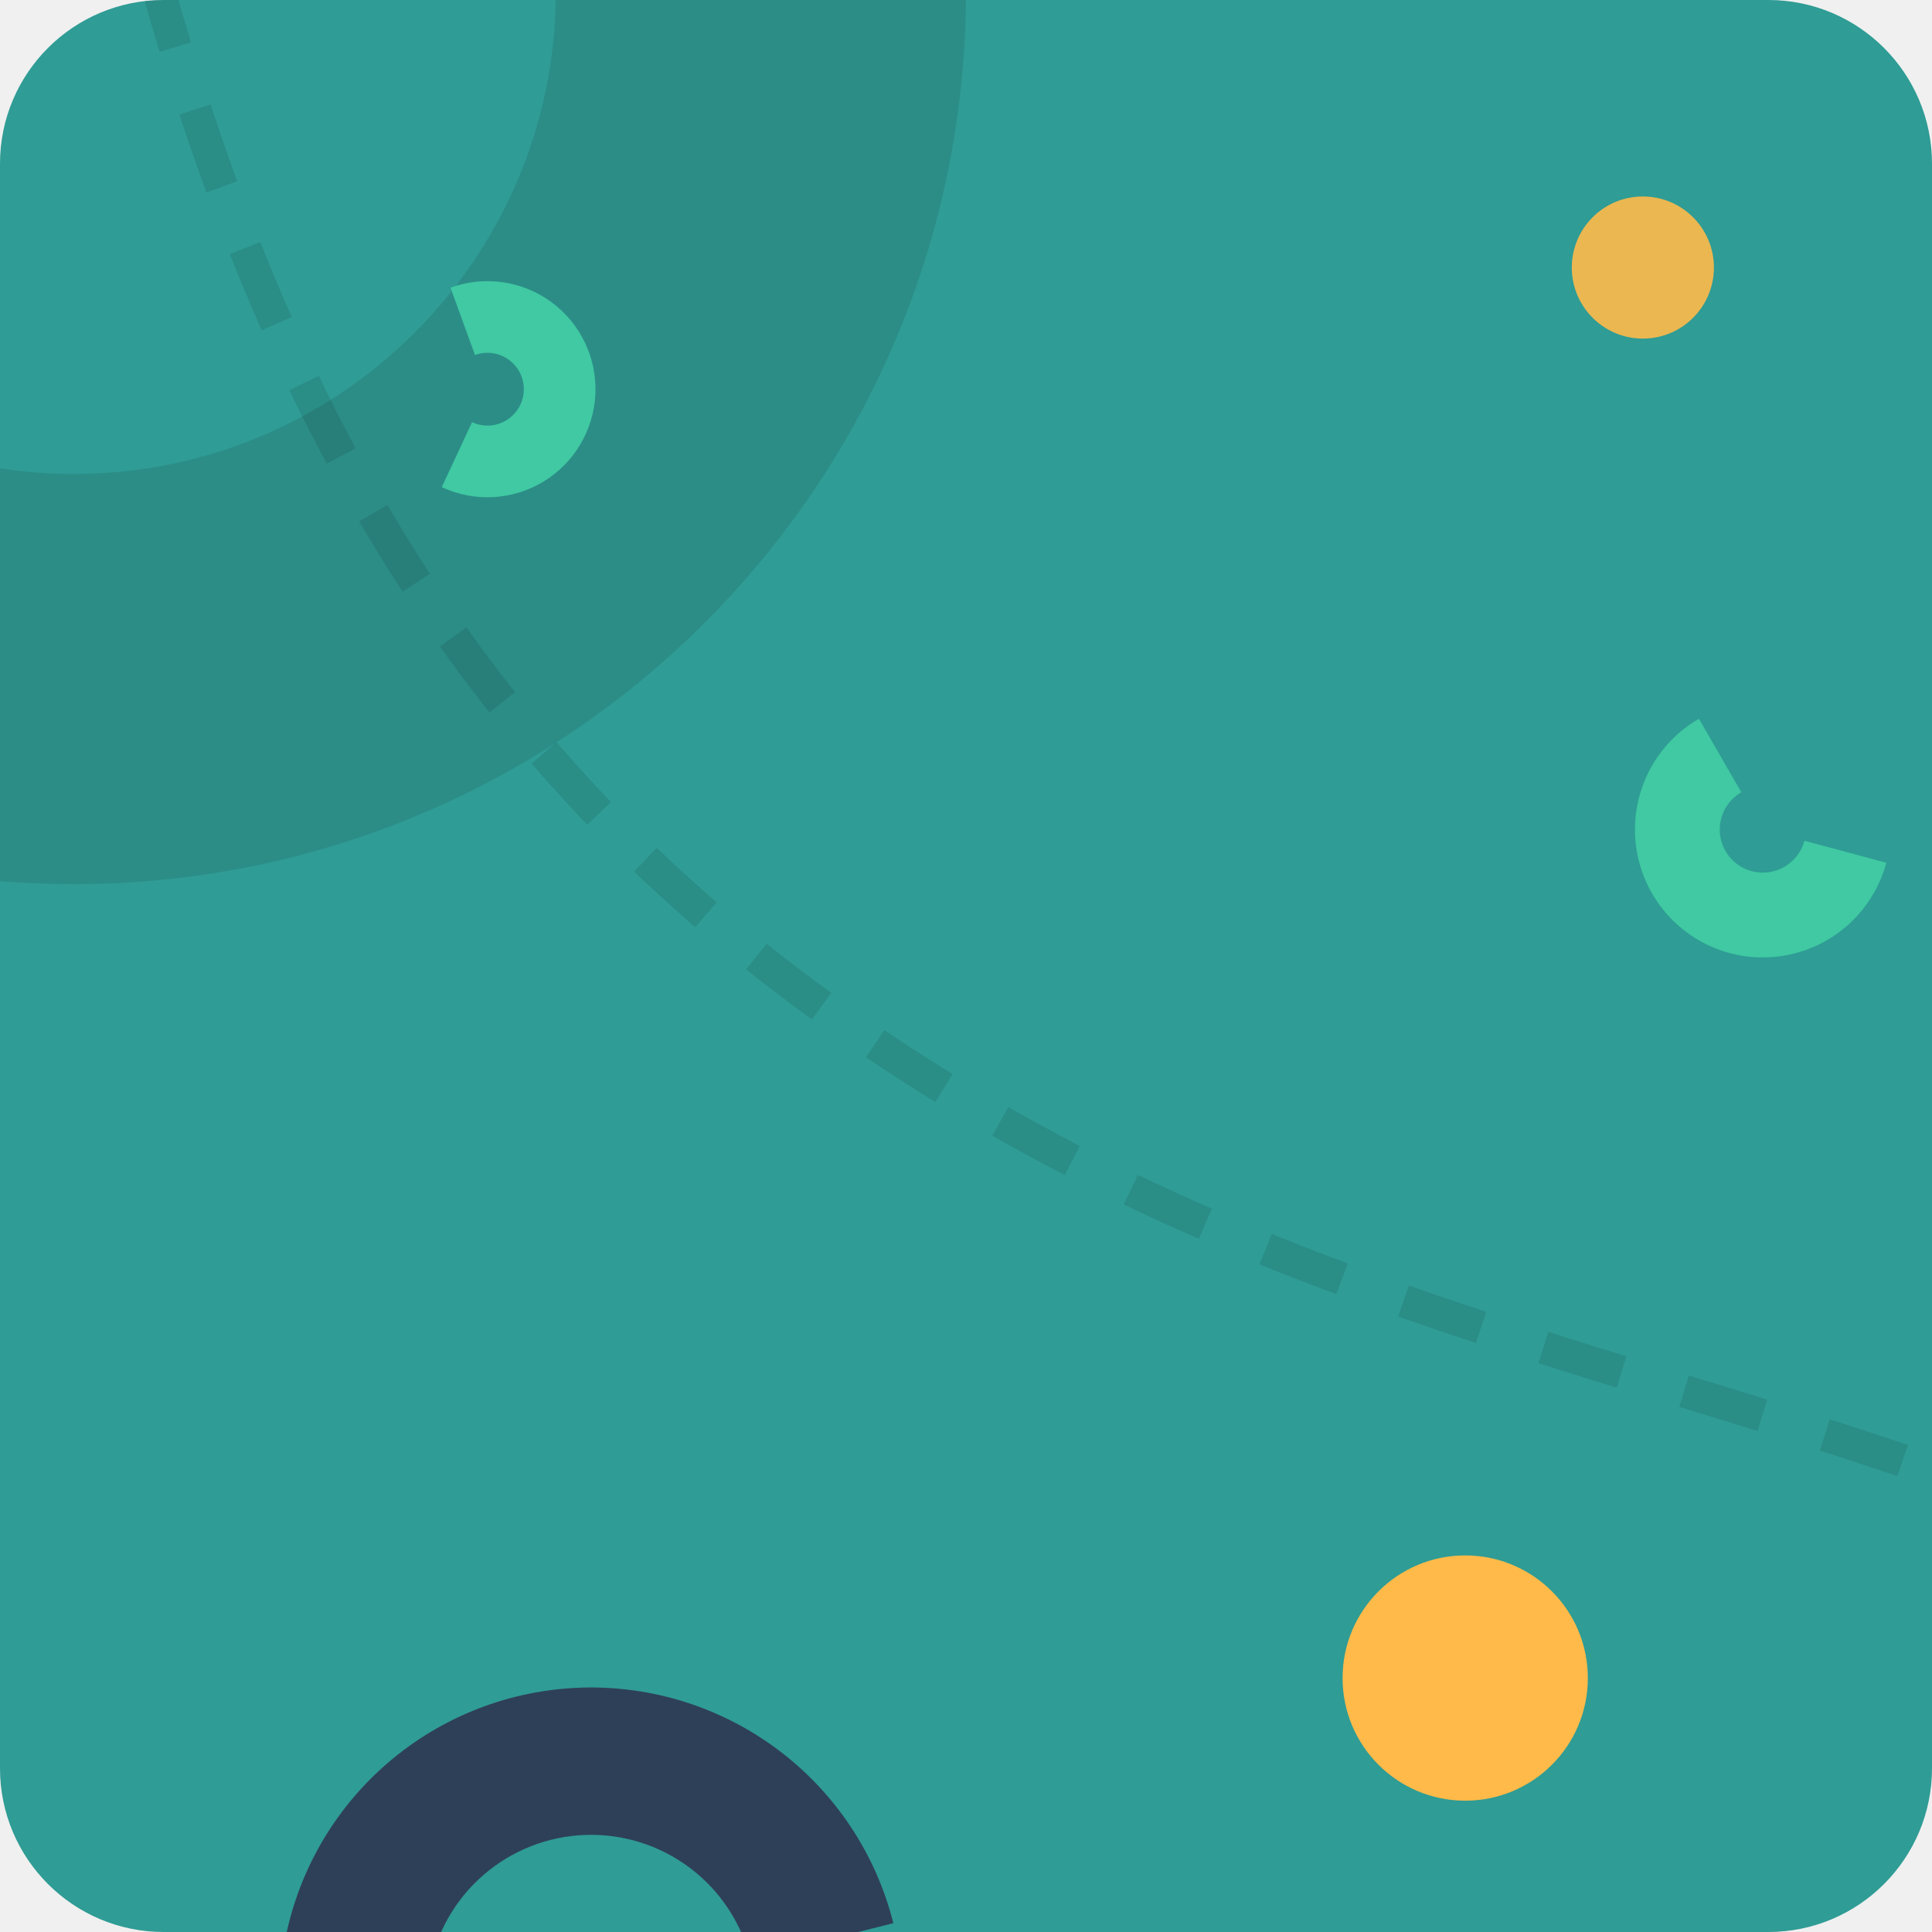
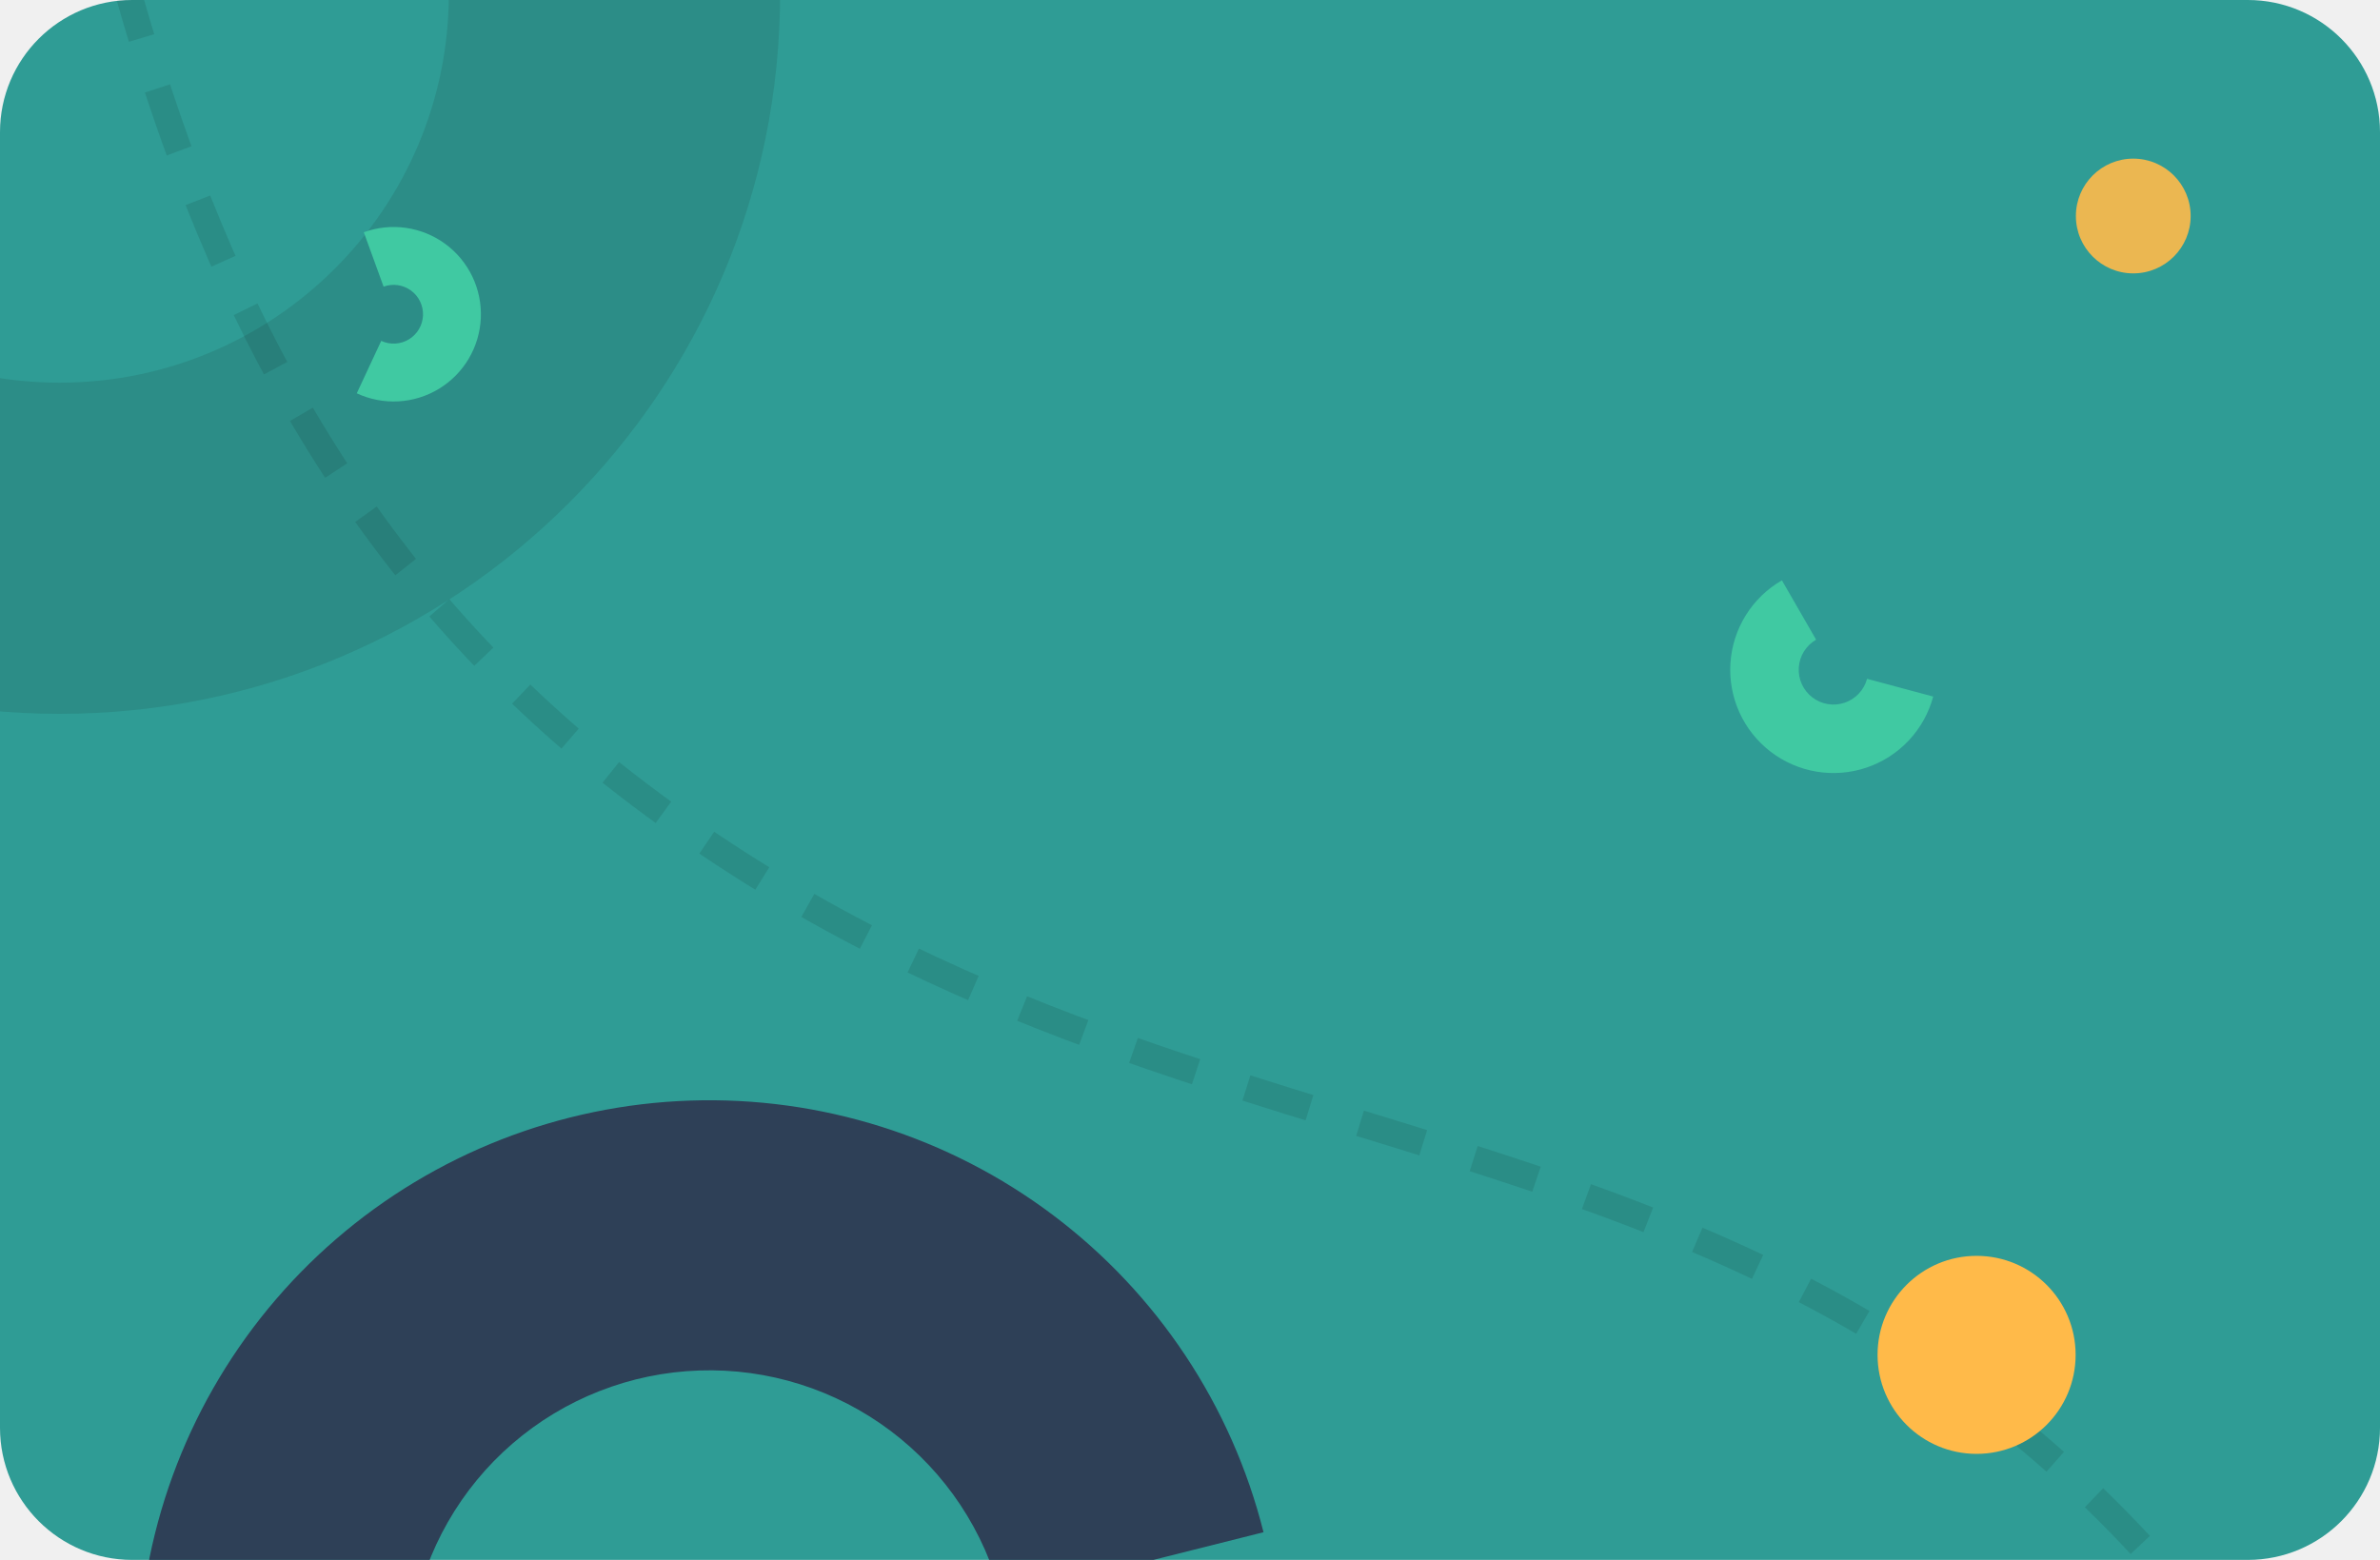
- <svg xmlns="http://www.w3.org/2000/svg" width="118" height="118" fill="none" viewBox="0 0 118 118">
+ <svg xmlns="http://www.w3.org/2000/svg" width="180" height="118" viewBox="0 0 180 118" fill="none">
  <g clip-path="url(#clip0)">
-     <rect width="118" height="118" fill="#2F9C95" rx="10" />
-     <path fill="#1E524E" d="M59-.5C59 29.6 34.6 54 4.5 54S-50 29.6-50-.5-25.6-55 4.5-55 59-30.6 59-.5zm-83.948 0c0 16.264 13.184 29.448 29.448 29.448 16.264 0 29.448-13.184 29.448-29.448 0-16.264-13.184-29.448-29.448-29.448-16.264 0-29.448 13.184-29.448 29.448z" opacity=".2" />
-     <path stroke="#000" stroke-dasharray="5 4" stroke-width="2" d="M172.97 131.013C137.875 78.381 92.036 93.876 47.338 59.324-34.403-3.863 46.45-141.066-114-150.423l71.534 465.536L174.4 281.789c30.246-4.647 33.664-98.144-1.43-150.776z" opacity=".1" />
-     <circle cx="89.49" cy="102.49" r="7.49" fill="#FFBA49" />
-     <circle cx="100.34" cy="16.34" r="4.34" fill="#FFBA49" opacity=".9" />
-     <path fill="#40C9A2" d="M103.766 43.9c-1.113.642-2.05 1.548-2.729 2.639-.679 1.09-1.078 2.33-1.163 3.612-.085 1.282.148 2.564.677 3.735.529 1.17 1.339 2.191 2.358 2.974 1.018.782 2.214 1.302 3.481 1.512 1.267.21 2.566.104 3.783-.308 1.216-.412 2.312-1.118 3.191-2.055.878-.937 1.512-2.076 1.845-3.316l-5.002-1.344c-.113.418-.326.801-.622 1.117-.296.315-.665.553-1.074.692-.41.138-.848.174-1.274.103-.427-.07-.829-.245-1.172-.509-.343-.263-.616-.607-.794-1.001-.178-.394-.257-.826-.228-1.258.028-.431.163-.85.391-1.216.229-.367.545-.672.919-.889l-2.587-4.487zM26.982 29.753c.983.458 2.065.667 3.149.608 1.084-.06 2.136-.385 3.064-.948.928-.563 1.702-1.346 2.255-2.28.553-.934.867-1.99.915-3.074.047-1.085-.174-2.164-.643-3.143-.47-.978-1.173-1.826-2.048-2.468-.876-.641-1.896-1.057-2.97-1.21-1.075-.154-2.17-.04-3.19.33l1.497 4.114c.343-.124.712-.163 1.074-.111.362.051.705.192 1 .408.295.216.532.501.69.83.158.33.232.694.216 1.059-.016.365-.122.72-.308 1.035-.186.315-.447.578-.76.768-.312.19-.666.3-1.03.319-.366.02-.73-.05-1.061-.205l-1.85 3.968z" />
-     <path fill="#2E4057" d="M54.562 117.461c-1.06-4.219-3.534-7.948-7.01-10.565-3.474-2.617-7.741-3.965-12.089-3.819-4.348.145-8.515 1.776-11.807 4.62-3.291 2.844-5.51 6.73-6.285 11.011l8.855 1.604c.409-2.257 1.578-4.305 3.314-5.805 1.736-1.499 3.932-2.359 6.225-2.436 2.292-.077 4.541.634 6.373 2.014 1.833 1.379 3.137 3.345 3.696 5.57l8.728-2.194z" />
+     <rect width="180" height="118" rx="10" fill="#2F9C95" />
+     <path opacity="0.2" d="M59 -0.5C59 29.599 34.599 54 4.5 54C-25.599 54 -50 29.599 -50 -0.5C-50 -30.599 -25.599 -55 4.5 -55C34.599 -55 59 -30.599 59 -0.5ZM-24.948 -0.5C-24.948 15.764 -11.764 28.948 4.5 28.948C20.764 28.948 33.948 15.764 33.948 -0.5C33.948 -16.764 20.764 -29.948 4.5 -29.948C-11.764 -29.948 -24.948 -16.764 -24.948 -0.5Z" fill="#1E524E" />
+     <path opacity="0.1" d="M172.97 131.013C137.875 78.38 92.036 93.876 47.338 59.324C-34.403 -3.863 46.45 -141.066 -114 -150.423L-42.466 315.113L174.4 281.789C204.646 277.142 208.064 183.645 172.97 131.013Z" stroke="black" stroke-width="2" stroke-dasharray="5 4" />
+     <circle cx="149.49" cy="102.49" r="7.49" fill="#FFBA49" />
+     <circle opacity="0.9" cx="161.34" cy="16.34" r="4.34" fill="#FFBA49" />
+     <path d="M134.766 43.901C133.653 44.542 132.716 45.448 132.037 46.538C131.358 47.629 130.959 48.87 130.874 50.151C130.789 51.433 131.022 52.715 131.551 53.886C132.08 55.056 132.89 56.078 133.909 56.86C134.927 57.642 136.123 58.162 137.39 58.372C138.657 58.582 139.956 58.476 141.173 58.064C142.389 57.652 143.485 56.946 144.364 56.009C145.242 55.072 145.876 53.933 146.209 52.693L141.207 51.349C141.094 51.767 140.881 52.15 140.585 52.466C140.289 52.781 139.92 53.019 139.511 53.158C139.101 53.296 138.663 53.332 138.237 53.261C137.81 53.191 137.408 53.016 137.065 52.752C136.722 52.489 136.449 52.145 136.271 51.751C136.092 51.357 136.014 50.925 136.043 50.493C136.071 50.062 136.206 49.644 136.434 49.277C136.663 48.91 136.979 48.605 137.353 48.389L134.766 43.901Z" fill="#40C9A2" />
+     <path d="M26.982 29.753C27.965 30.211 29.047 30.42 30.131 30.361C31.215 30.302 32.267 29.976 33.195 29.413C34.123 28.85 34.897 28.067 35.45 27.133C36.003 26.199 36.317 25.143 36.365 24.059C36.412 22.974 36.191 21.895 35.722 20.917C35.252 19.938 34.549 19.09 33.673 18.448C32.798 17.807 31.778 17.391 30.704 17.237C29.629 17.084 28.534 17.198 27.514 17.569L29.011 21.683C29.354 21.558 29.723 21.519 30.085 21.571C30.447 21.622 30.79 21.763 31.085 21.979C31.38 22.195 31.617 22.48 31.775 22.81C31.933 23.139 32.007 23.503 31.991 23.868C31.975 24.233 31.869 24.589 31.683 24.903C31.497 25.218 31.236 25.481 30.924 25.671C30.611 25.86 30.257 25.97 29.892 25.99C29.527 26.01 29.163 25.94 28.832 25.785L26.982 29.753Z" fill="#40C9A2" />
+     <path d="M95.56 115.907C93.153 106.329 87.537 97.865 79.649 91.924C71.761 85.983 62.075 82.923 52.205 83.254C42.335 83.585 32.877 87.287 25.404 93.743C17.931 100.2 12.896 109.021 11.135 118.738L31.237 122.379C32.165 117.256 34.82 112.605 38.76 109.202C42.7 105.798 47.686 103.846 52.89 103.672C58.094 103.497 63.2 105.11 67.359 108.242C71.518 111.375 74.478 115.837 75.748 120.887L95.56 115.907Z" fill="#2E4057" />
  </g>
  <defs>
    <clipPath id="clip0">
-       <rect width="118" height="118" fill="#fff" rx="10" />
+       <rect width="180" height="118" rx="10" fill="white" />
    </clipPath>
  </defs>
</svg>
